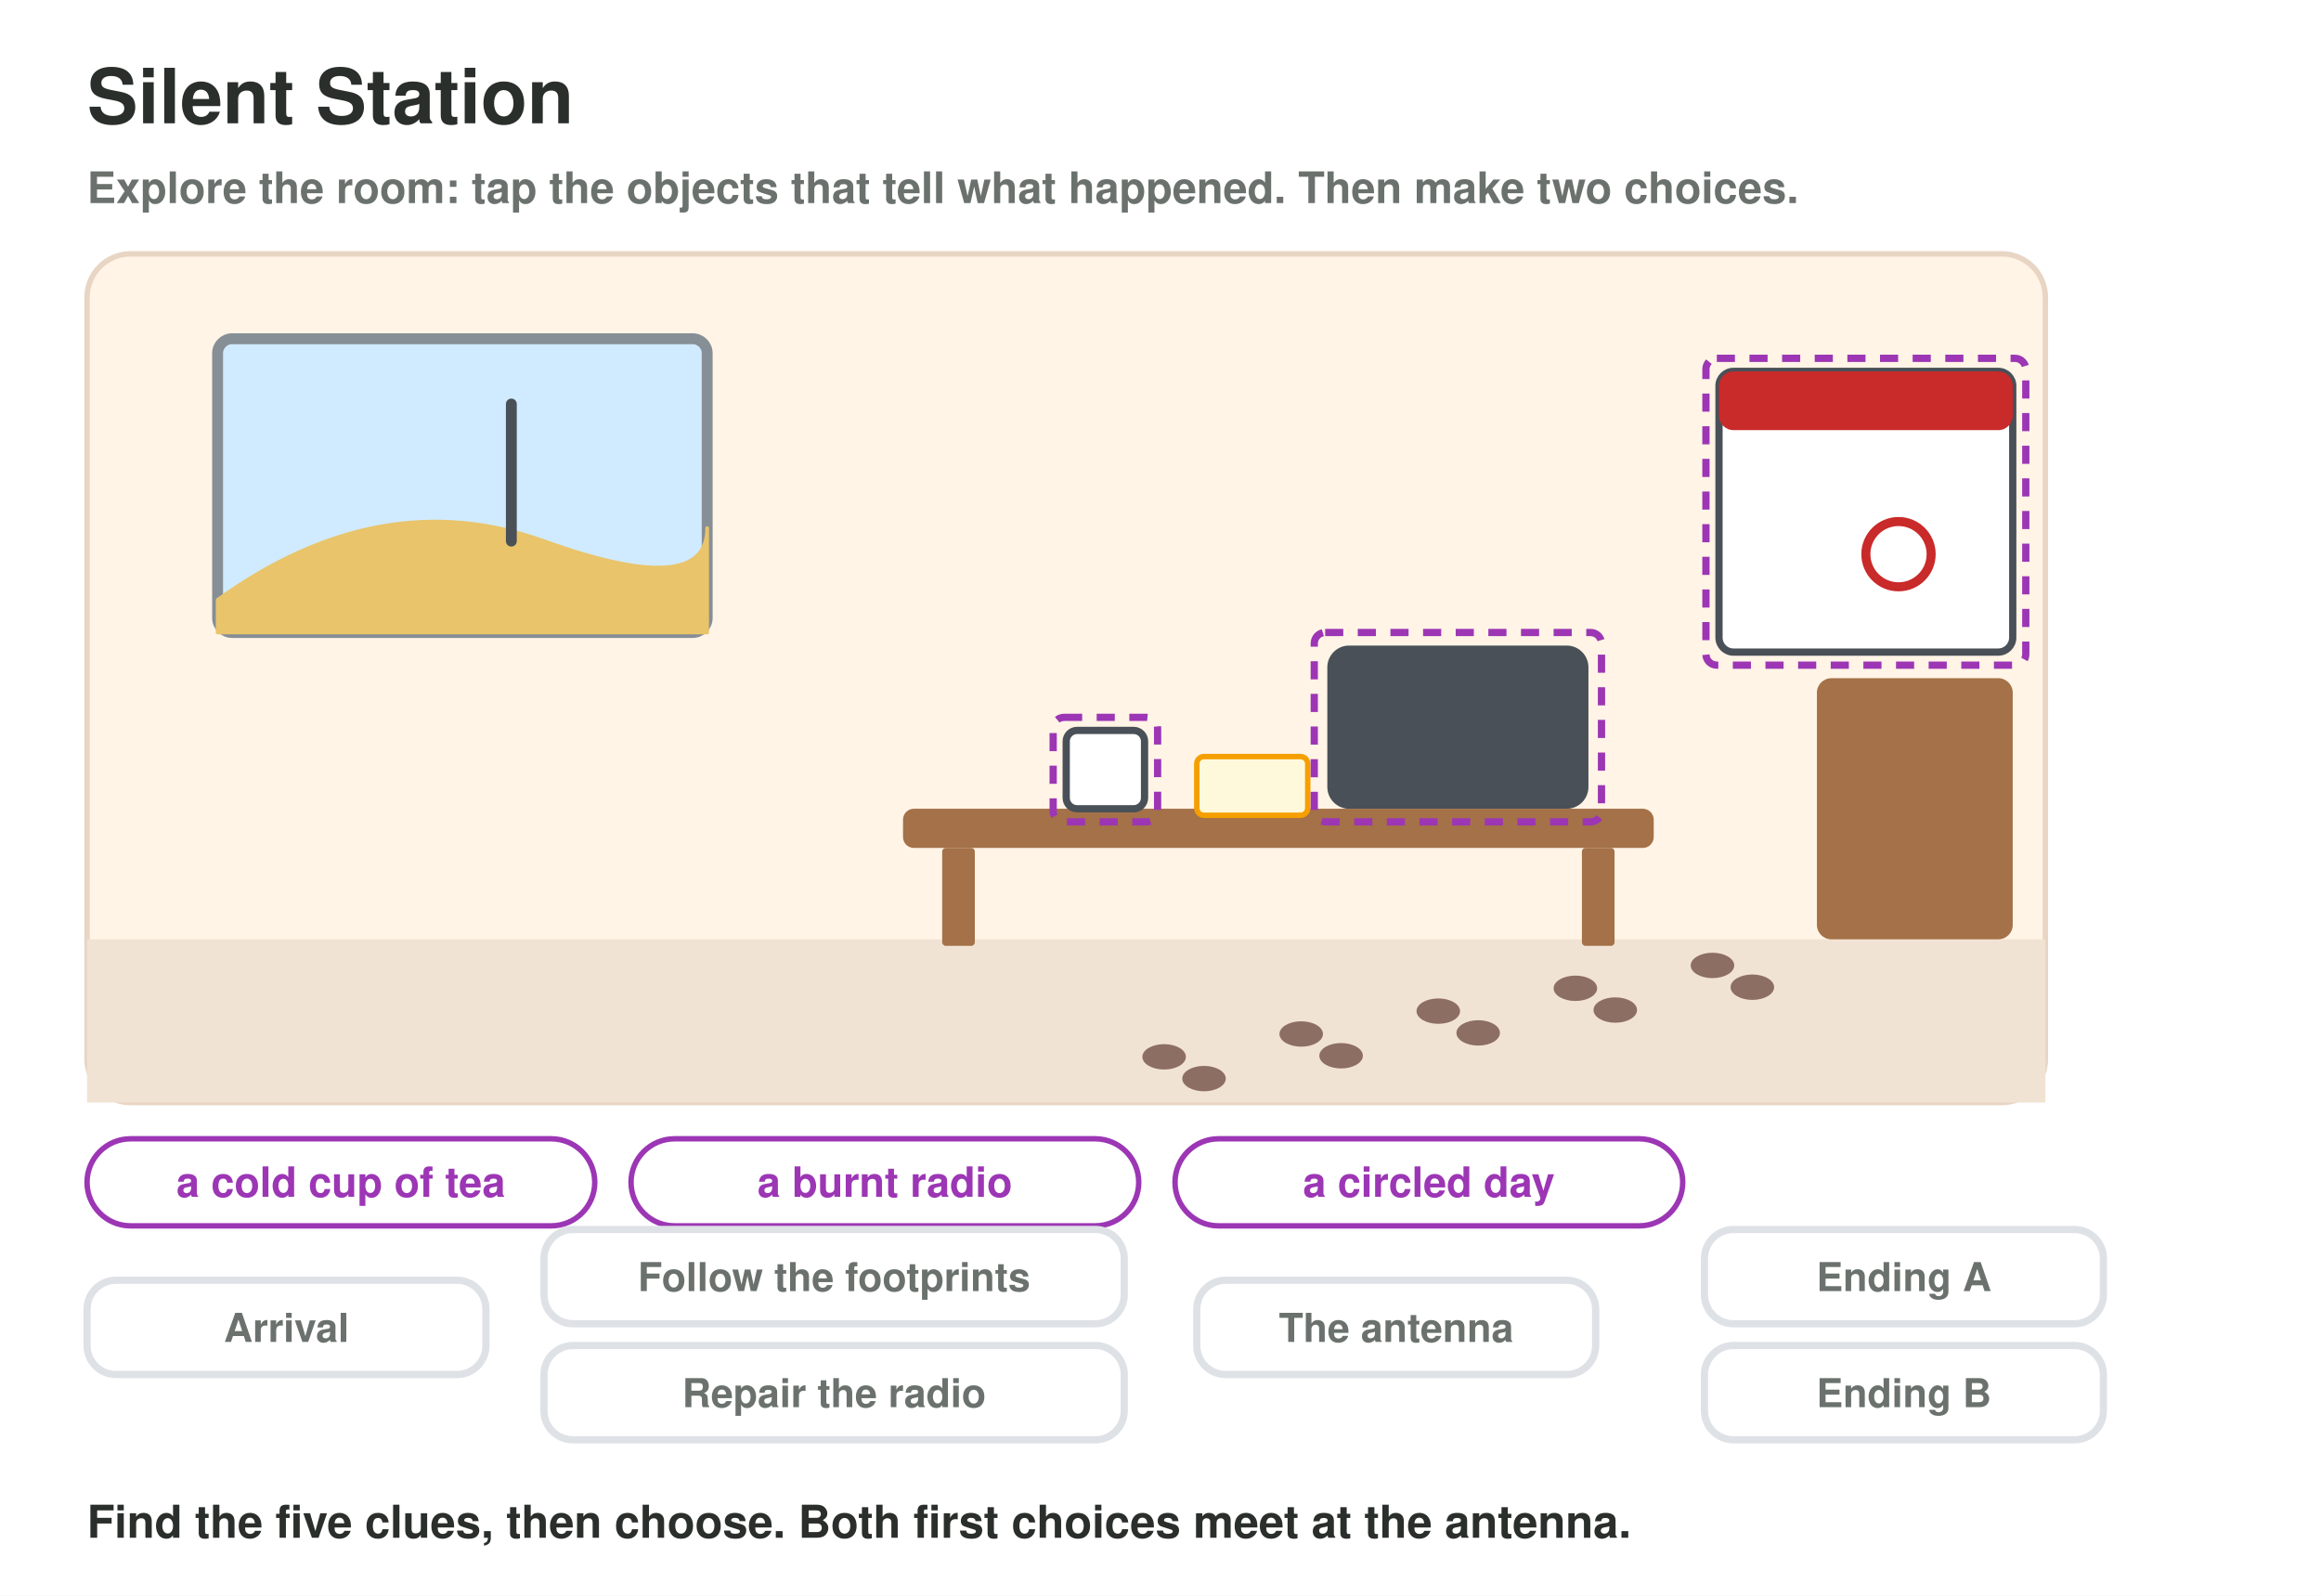
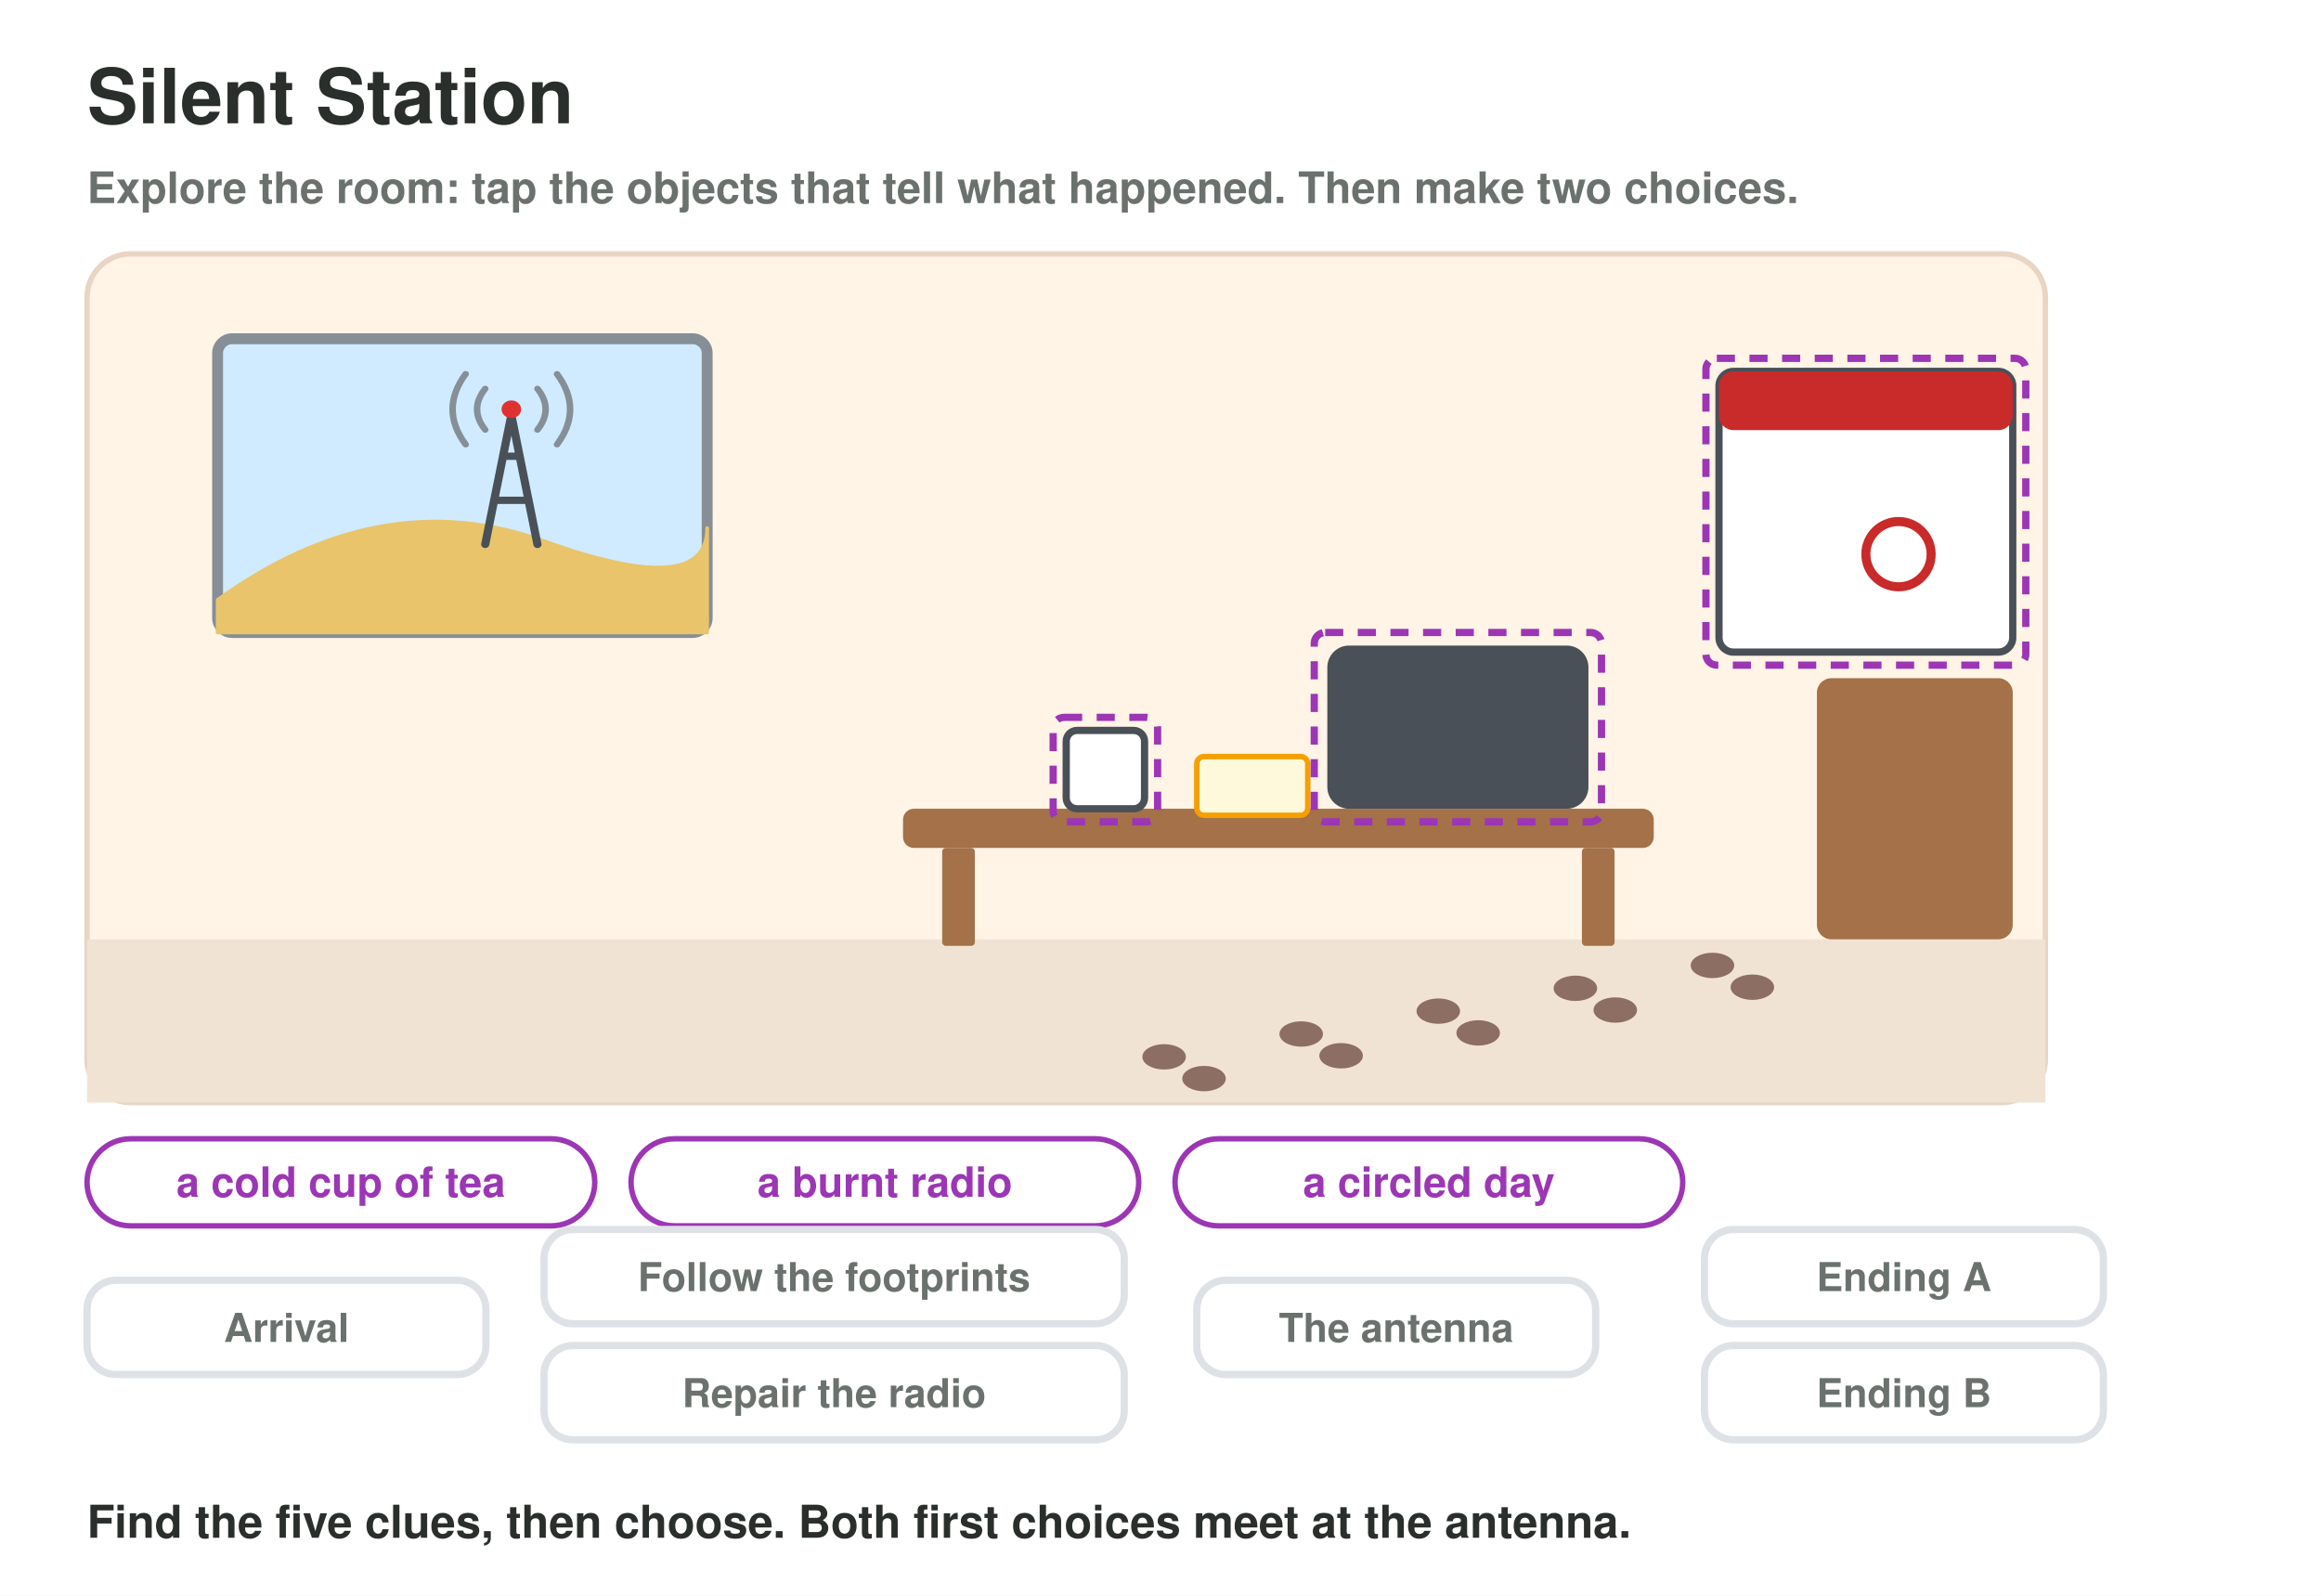
<svg xmlns="http://www.w3.org/2000/svg" width="640" height="440" viewBox="0 0 640 440" font-family="Helvetica, Arial, sans-serif" font-weight="600">
  <rect width="640" height="440" fill="#ffffff" />
  <text x="24.0" y="34.0" font-size="21" fill="#2a2f2c" text-anchor="start" font-weight="800" xml:space="preserve">Silent Station</text>
  <text x="24.0" y="56.0" font-size="12" fill="#6b726e" text-anchor="start" font-weight="600" xml:space="preserve">Explore the room: tap the objects that tell what happened. Then make two choices.</text>
  <rect x="24.0" y="70.0" width="540.0" height="234.0" rx="12" fill="#fff4e6" stroke="#e8d5c4" stroke-width="1.5" />
  <rect x="24.0" y="259.0" width="540.0" height="45.0" rx="0" fill="#f1e3d3" stroke="none" stroke-width="1.5" />
  <rect x="60.0" y="93.4" width="135.0" height="81.0" rx="4" fill="#d0ebff" stroke="#868e96" stroke-width="3" />
  <path d="M60.0,165.4 Q105.0,133.0 150.0,149.2 T195.0,145.6 L195.0,174.4 L60.0,174.4 Z" fill="#e9c46a" stroke="#e9c46a" stroke-width="1" stroke-linejoin="round" stroke-linecap="round" />
-   <line x1="141.0" y1="149.2" x2="141.0" y2="111.4" stroke="#495057" stroke-width="3" stroke-linecap="round" />
+   <g transform="translate(24,69.1) scale(0.9,0.81)">
+     <path d="M122,100 L130,56 L138,100 M124.7,85 L135.3,85 M127.5,70 L132.5,70" fill="none" stroke="#495057" stroke-width="2.5" stroke-linejoin="round" stroke-linecap="round" />
+     <path d="M122,47 Q117,54 122,61 M116,42 Q108,54 116,66 M138,47 Q143,54 138,61 M144,42 Q152,54 144,66" fill="none" stroke="#868e96" stroke-width="2" stroke-linecap="round" />
+     <circle cx="130" cy="54" r="3" fill="#e03131" />
+   </g>
  <rect x="249.0" y="223.0" width="207.0" height="10.8" rx="3" fill="#a47148" stroke="none" stroke-width="1.5" />
  <rect x="259.8" y="233.8" width="9.0" height="27.0" rx="1" fill="#a47148" stroke="none" stroke-width="1.5" />
  <rect x="436.2" y="233.8" width="9.0" height="27.0" rx="1" fill="#a47148" stroke="none" stroke-width="1.5" />
  <rect x="294.0" y="201.4" width="21.6" height="21.6" rx="3" fill="#ffffff" stroke="#495057" stroke-width="2" />
  <rect x="330.0" y="208.6" width="30.6" height="16.2" rx="2" fill="#fff9db" stroke="#f59f00" stroke-width="1.5" />
  <rect x="366.0" y="178.0" width="72.0" height="45.0" rx="6" fill="#495057" stroke="none" stroke-width="1.5" />
  <rect x="474.0" y="102.4" width="81.0" height="77.4" rx="4" fill="#ffffff" stroke="#495057" stroke-width="2" />
  <rect x="474.0" y="102.4" width="81.0" height="16.2" rx="4" fill="#c92a2a" stroke="none" stroke-width="1.5" />
  <circle cx="523.5" cy="152.8" r="9.0" fill="none" stroke="#c92a2a" stroke-width="2.5" />
  <rect x="501.0" y="187.0" width="54.0" height="72.0" rx="4" fill="#a47148" stroke="none" stroke-width="1.5" />
  <ellipse cx="321.0" cy="291.4" rx="6.0" ry="3.5" fill="#8d6e63" stroke="none" stroke-width="1.5" />
  <ellipse cx="332.0" cy="297.4" rx="6.0" ry="3.5" fill="#8d6e63" stroke="none" stroke-width="1.5" />
  <ellipse cx="358.8" cy="285.1" rx="6.0" ry="3.5" fill="#8d6e63" stroke="none" stroke-width="1.5" />
  <ellipse cx="369.8" cy="291.1" rx="6.0" ry="3.5" fill="#8d6e63" stroke="none" stroke-width="1.5" />
  <ellipse cx="396.6" cy="278.8" rx="6.0" ry="3.5" fill="#8d6e63" stroke="none" stroke-width="1.5" />
  <ellipse cx="407.6" cy="284.8" rx="6.0" ry="3.5" fill="#8d6e63" stroke="none" stroke-width="1.5" />
  <ellipse cx="434.4" cy="272.5" rx="6.0" ry="3.5" fill="#8d6e63" stroke="none" stroke-width="1.5" />
  <ellipse cx="445.4" cy="278.5" rx="6.0" ry="3.5" fill="#8d6e63" stroke="none" stroke-width="1.5" />
  <ellipse cx="472.2" cy="266.2" rx="6.0" ry="3.5" fill="#8d6e63" stroke="none" stroke-width="1.5" />
  <ellipse cx="483.2" cy="272.2" rx="6.0" ry="3.5" fill="#8d6e63" stroke="none" stroke-width="1.5" />
  <rect x="290.4" y="197.8" width="28.8" height="28.8" rx="3" fill="none" stroke="#9C36B5" stroke-width="2" stroke-dasharray="5 4" />
  <rect x="362.4" y="174.4" width="79.2" height="52.2" rx="3" fill="none" stroke="#9C36B5" stroke-width="2" stroke-dasharray="5 4" />
  <rect x="470.4" y="98.8" width="88.2" height="84.6" rx="3" fill="none" stroke="#9C36B5" stroke-width="2" stroke-dasharray="5 4" />
  <rect x="24.0" y="314.0" width="140.0" height="24.0" rx="12" fill="#ffffff" stroke="#9C36B5" stroke-width="1.5" />
  <text x="94.0" y="330.0" font-size="11.5" fill="#9C36B5" text-anchor="middle" font-weight="800" xml:space="preserve">a cold cup of tea</text>
  <rect x="174.0" y="314.0" width="140.0" height="24.0" rx="12" fill="#ffffff" stroke="#9C36B5" stroke-width="1.5" />
  <text x="244.0" y="330.0" font-size="11.5" fill="#9C36B5" text-anchor="middle" font-weight="800" xml:space="preserve">a burnt radio</text>
  <rect x="324.0" y="314.0" width="140.0" height="24.0" rx="12" fill="#ffffff" stroke="#9C36B5" stroke-width="1.5" />
  <text x="394.0" y="330.0" font-size="11.5" fill="#9C36B5" text-anchor="middle" font-weight="800" xml:space="preserve">a circled day</text>
  <rect x="24.0" y="353.0" width="110.0" height="26.0" rx="8" fill="#ffffff" stroke="#dee2e6" stroke-width="2" />
  <text x="79.0" y="370.0" font-size="11" fill="#6b726e" text-anchor="middle" font-weight="800" xml:space="preserve">Arrival</text>
  <rect x="150.0" y="339.0" width="160.0" height="26.0" rx="8" fill="#ffffff" stroke="#dee2e6" stroke-width="2" />
  <text x="230.0" y="356.0" font-size="11" fill="#6b726e" text-anchor="middle" font-weight="800" xml:space="preserve">Follow the footprints</text>
  <rect x="150.0" y="371.0" width="160.0" height="26.0" rx="8" fill="#ffffff" stroke="#dee2e6" stroke-width="2" />
  <text x="230.0" y="388.0" font-size="11" fill="#6b726e" text-anchor="middle" font-weight="800" xml:space="preserve">Repair the radio</text>
  <rect x="330.0" y="353.0" width="110.0" height="26.0" rx="8" fill="#ffffff" stroke="#dee2e6" stroke-width="2" />
  <text x="385.0" y="370.0" font-size="11" fill="#6b726e" text-anchor="middle" font-weight="800" xml:space="preserve">The antenna</text>
  <rect x="470.0" y="339.0" width="110.0" height="26.0" rx="8" fill="#ffffff" stroke="#dee2e6" stroke-width="2" />
  <text x="525.0" y="356.0" font-size="11" fill="#6b726e" text-anchor="middle" font-weight="800" xml:space="preserve">Ending A</text>
  <rect x="470.0" y="371.0" width="110.0" height="26.0" rx="8" fill="#ffffff" stroke="#dee2e6" stroke-width="2" />
  <text x="525.0" y="388.0" font-size="11" fill="#6b726e" text-anchor="middle" font-weight="800" xml:space="preserve">Ending B</text>
  <text x="24.0" y="424.0" font-size="12.5" fill="#2a2f2c" text-anchor="start" font-weight="800" xml:space="preserve">Find the five clues, then choose. Both first choices meet at the antenna.</text>
</svg>
